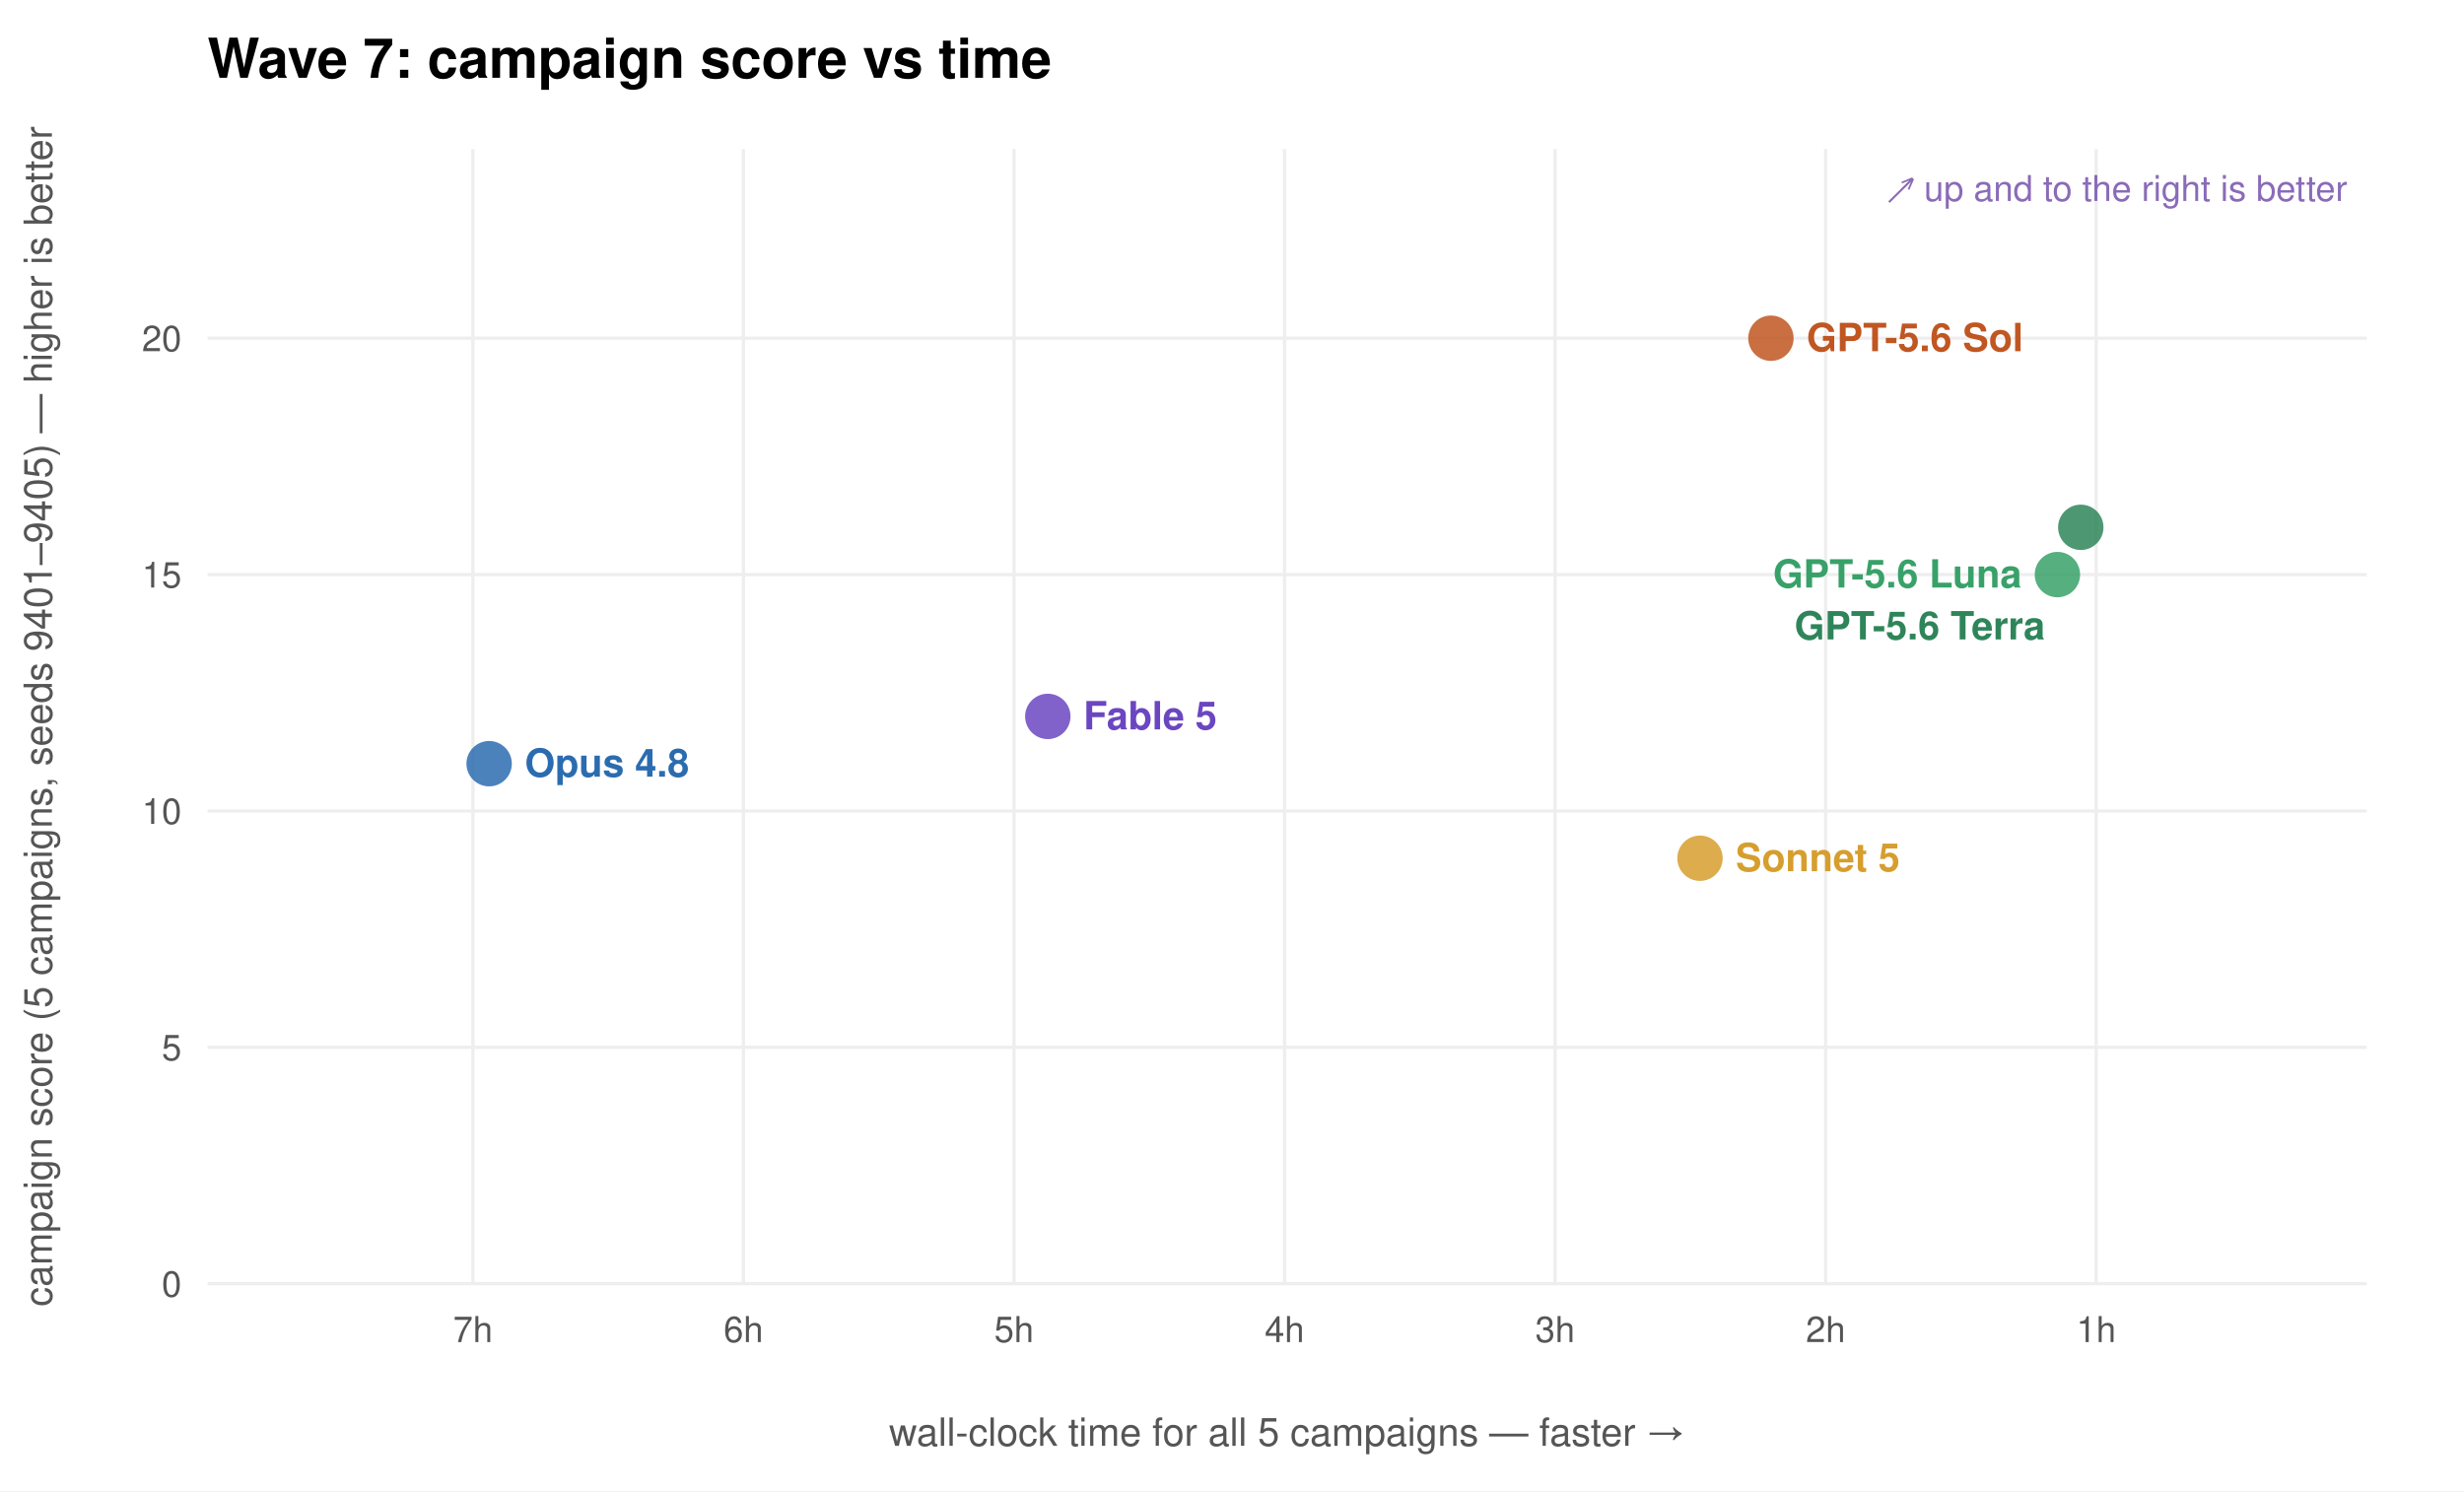
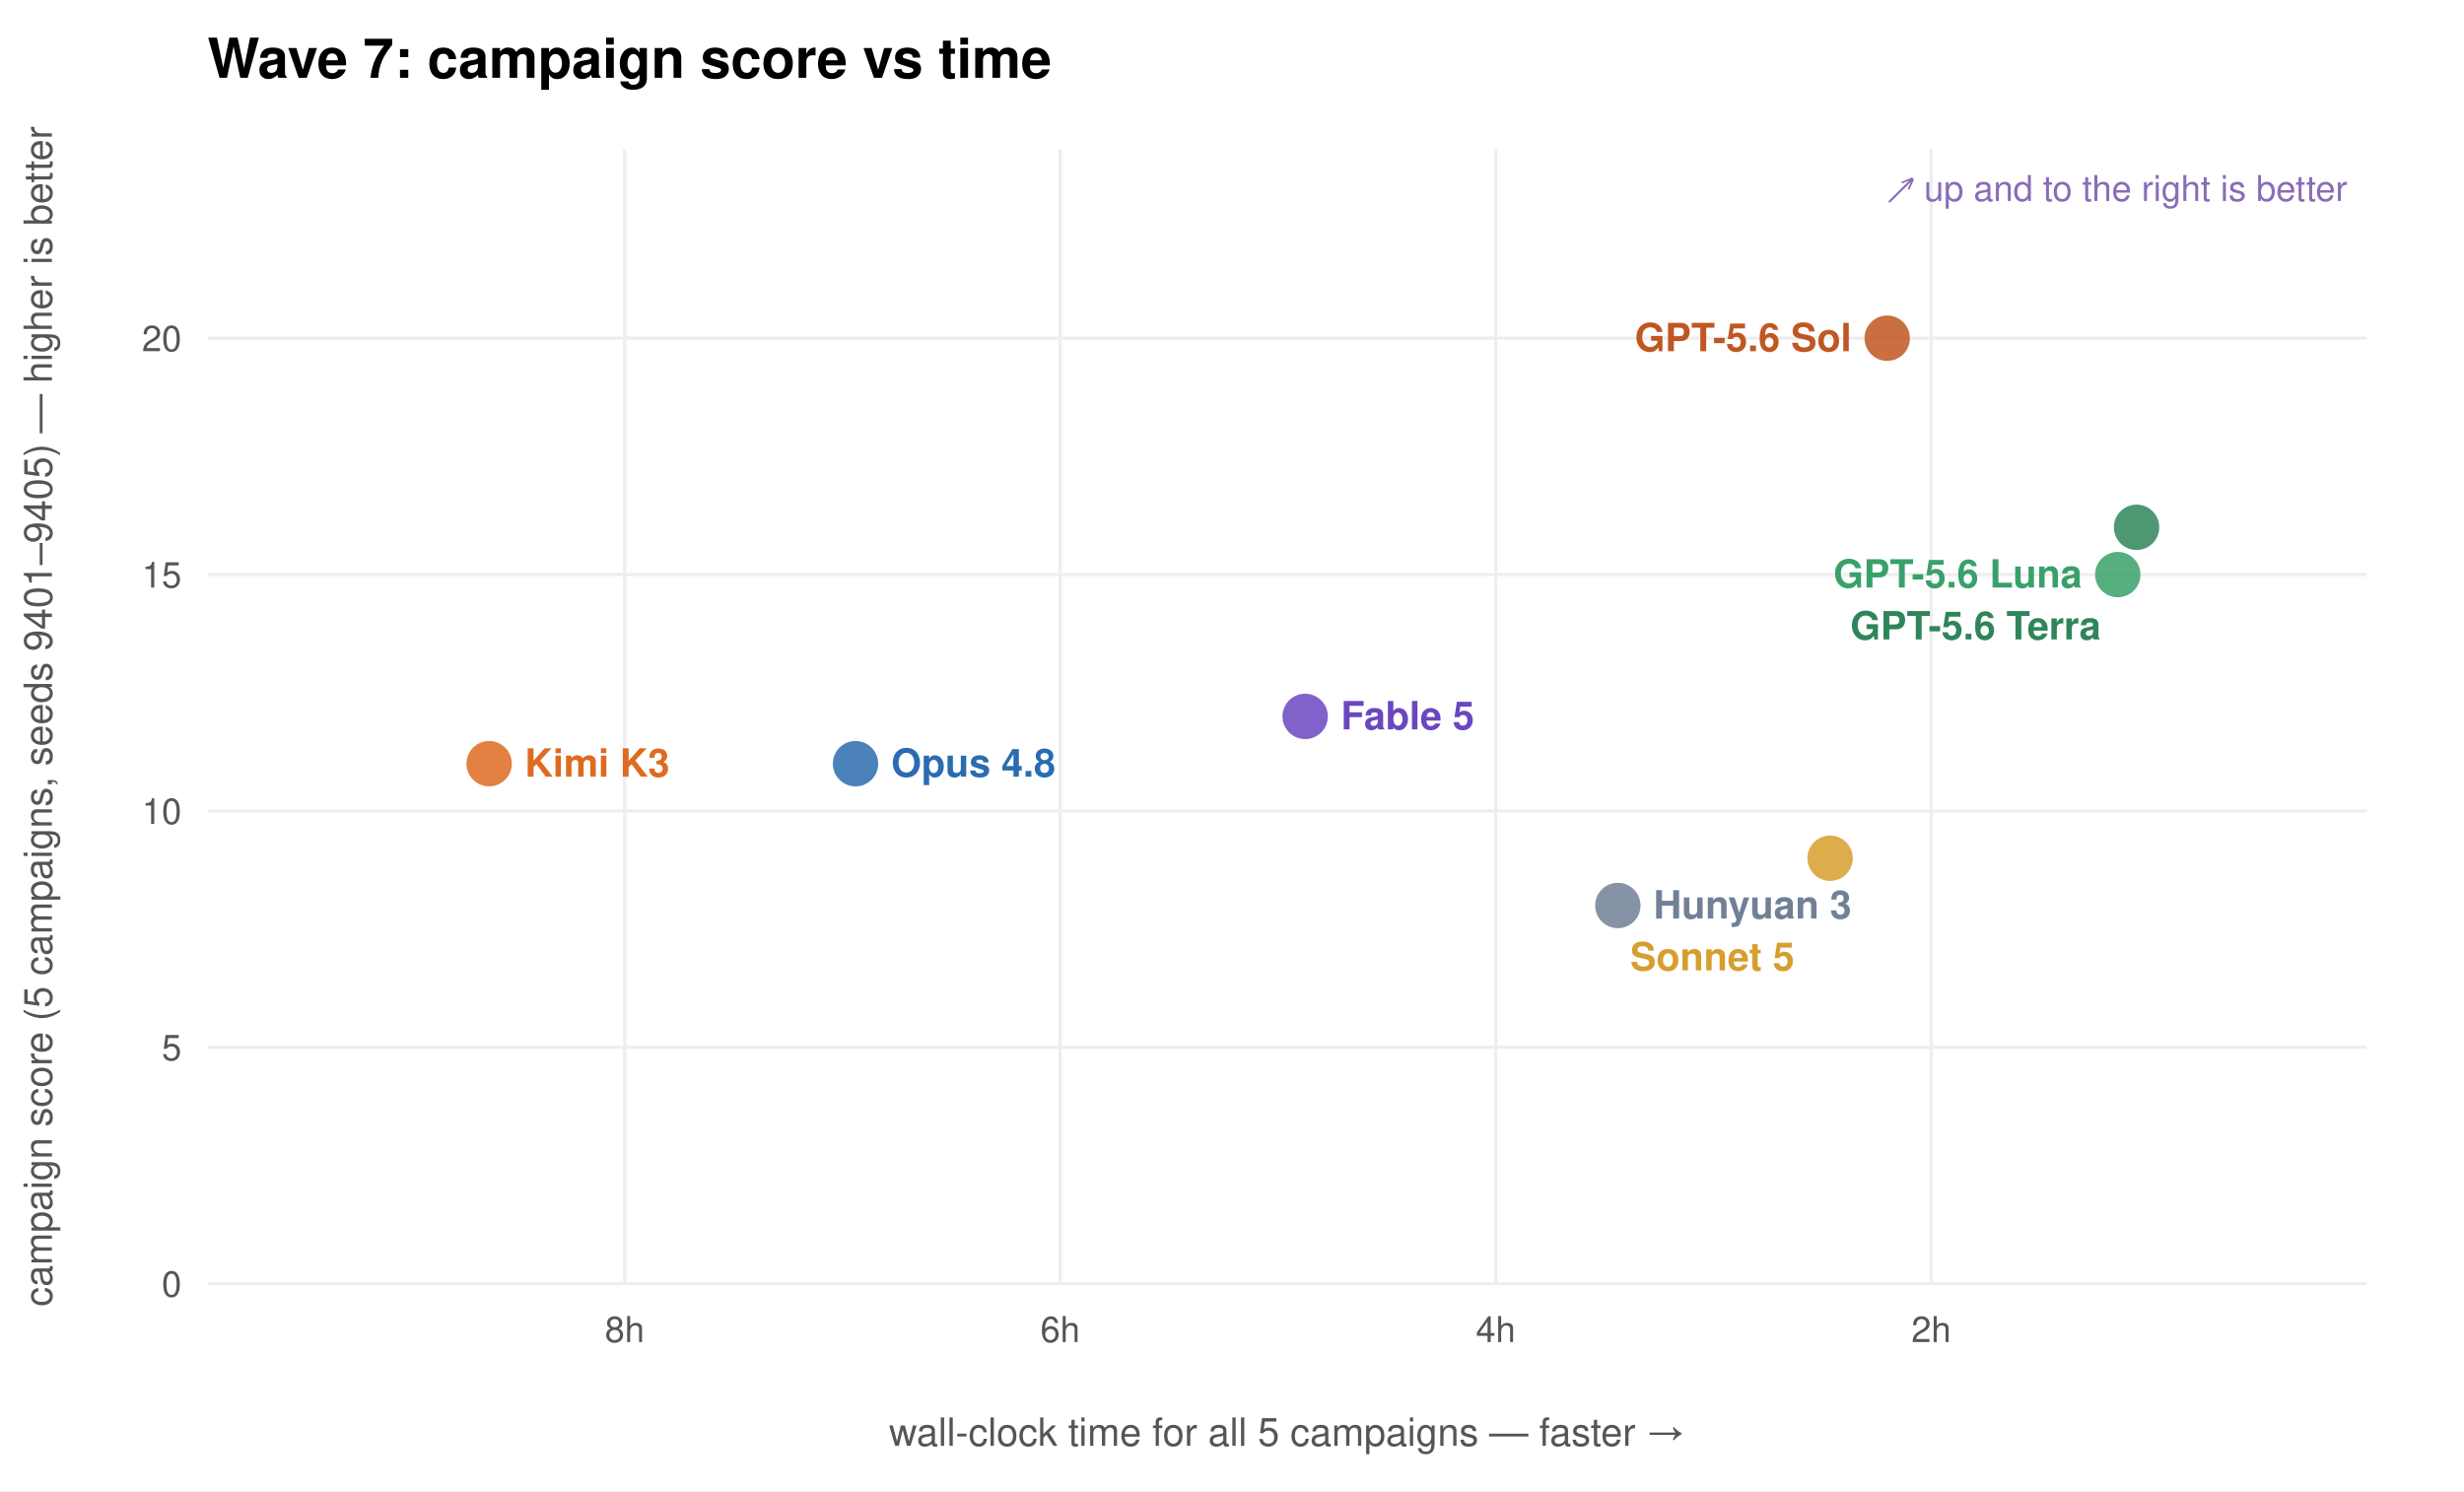
<svg xmlns="http://www.w3.org/2000/svg" width="760" height="460" viewBox="0 0 760 460" font-family="Helvetica, Arial, sans-serif">
  <rect width="760" height="460" fill="white" />
  <text x="64" y="24" font-size="17" font-weight="bold">Wave 7: campaign score vs time</text>
  <line x1="64" y1="396.0" x2="730" y2="396.0" stroke="#eee" />
  <text x="56" y="400.0" font-size="11" text-anchor="end" fill="#555">0</text>
  <line x1="64" y1="323.083" x2="730" y2="323.083" stroke="#eee" />
  <text x="56" y="327.083" font-size="11" text-anchor="end" fill="#555">5</text>
  <line x1="64" y1="250.167" x2="730" y2="250.167" stroke="#eee" />
  <text x="56" y="254.167" font-size="11" text-anchor="end" fill="#555">10</text>
  <line x1="64" y1="177.25" x2="730" y2="177.25" stroke="#eee" />
  <text x="56" y="181.25" font-size="11" text-anchor="end" fill="#555">15</text>
  <line x1="64" y1="104.333" x2="730" y2="104.333" stroke="#eee" />
  <text x="56" y="108.333" font-size="11" text-anchor="end" fill="#555">20</text>
-   <line x1="646.552" y1="46" x2="646.552" y2="396" stroke="#eee" />
-   <text x="646.552" y="414" font-size="11" text-anchor="middle" fill="#555">1h</text>
-   <line x1="563.104" y1="46" x2="563.104" y2="396" stroke="#eee" />
-   <text x="563.104" y="414" font-size="11" text-anchor="middle" fill="#555">2h</text>
-   <line x1="479.655" y1="46" x2="479.655" y2="396" stroke="#eee" />
-   <text x="479.655" y="414" font-size="11" text-anchor="middle" fill="#555">3h</text>
-   <line x1="396.207" y1="46" x2="396.207" y2="396" stroke="#eee" />
-   <text x="396.207" y="414" font-size="11" text-anchor="middle" fill="#555">4h</text>
-   <line x1="312.759" y1="46" x2="312.759" y2="396" stroke="#eee" />
-   <text x="312.759" y="414" font-size="11" text-anchor="middle" fill="#555">5h</text>
-   <line x1="229.311" y1="46" x2="229.311" y2="396" stroke="#eee" />
-   <text x="229.311" y="414" font-size="11" text-anchor="middle" fill="#555">6h</text>
-   <line x1="145.863" y1="46" x2="145.863" y2="396" stroke="#eee" />
-   <text x="145.863" y="414" font-size="11" text-anchor="middle" fill="#555">7h</text>
+   <line x1="595.67" y1="46" x2="595.67" y2="396" stroke="#eee" />
+   <text x="595.67" y="414" font-size="11" text-anchor="middle" fill="#555">2h</text>
+   <line x1="461.34" y1="46" x2="461.34" y2="396" stroke="#eee" />
+   <text x="461.34" y="414" font-size="11" text-anchor="middle" fill="#555">4h</text>
+   <line x1="327.01" y1="46" x2="327.01" y2="396" stroke="#eee" />
+   <text x="327.01" y="414" font-size="11" text-anchor="middle" fill="#555">6h</text>
+   <line x1="192.68" y1="46" x2="192.68" y2="396" stroke="#eee" />
+   <text x="192.68" y="414" font-size="11" text-anchor="middle" fill="#555">8h</text>
  <text x="397.0" y="446" font-size="12" text-anchor="middle" fill="#555">wall-clock time for all 5 campaigns — faster →</text>
  <text x="16" y="221.0" font-size="12" fill="#555" transform="rotate(-90 16 221.0)" text-anchor="middle">campaign score (5 campaigns, seeds 9401–9405) — higher is better</text>
  <text x="724" y="62" font-size="11" text-anchor="end" fill="#8a6bb8">↗ up and to the right is better</text>
-   <circle cx="150.87" cy="235.583" r="7" fill="#2b6cb0" opacity="0.85" />
-   <text x="161.87" y="239.583" font-size="12" font-weight="bold" fill="#2b6cb0" text-anchor="start">Opus 4.8</text>
-   <circle cx="323.19" cy="221.0" r="7" fill="#6b46c1" opacity="0.85" />
-   <text x="334.19" y="225.0" font-size="12" font-weight="bold" fill="#6b46c1" text-anchor="start">Fable 5</text>
-   <circle cx="524.347" cy="264.75" r="7" fill="#d69e2e" opacity="0.85" />
-   <text x="535.347" y="268.75" font-size="12" font-weight="bold" fill="#d69e2e" text-anchor="start">Sonnet 5</text>
-   <circle cx="546.229" cy="104.333" r="7" fill="#c05621" opacity="0.85" />
-   <text x="557.229" y="108.333" font-size="12" font-weight="bold" fill="#c05621" text-anchor="start">GPT-5.6 Sol</text>
-   <circle cx="634.591" cy="177.25" r="7" fill="#38a169" opacity="0.85" />
-   <text x="623.591" y="181.25" font-size="12" font-weight="bold" fill="#38a169" text-anchor="end">GPT-5.6 Luna</text>
-   <circle cx="641.8" cy="162.667" r="7" fill="#2f855a" opacity="0.85" />
-   <text x="630.8" y="197.25" font-size="12" font-weight="bold" fill="#2f855a" text-anchor="end">GPT-5.6 Terra</text>
+   <circle cx="150.87" cy="235.583" r="7" fill="#dd6b20" opacity="0.85" />
+   <text x="161.87" y="239.583" font-size="12" font-weight="bold" fill="#dd6b20" text-anchor="start">Kimi K3</text>
+   <circle cx="263.875" cy="235.583" r="7" fill="#2b6cb0" opacity="0.85" />
+   <text x="274.875" y="239.583" font-size="12" font-weight="bold" fill="#2b6cb0" text-anchor="start">Opus 4.8</text>
+   <circle cx="402.57" cy="221.0" r="7" fill="#6b46c1" opacity="0.85" />
+   <text x="413.57" y="225.0" font-size="12" font-weight="bold" fill="#6b46c1" text-anchor="start">Fable 5</text>
+   <circle cx="499.008" cy="279.333" r="7" fill="#718096" opacity="0.85" />
+   <text x="510.008" y="283.333" font-size="12" font-weight="bold" fill="#718096" text-anchor="start">Hunyuan 3</text>
+   <circle cx="564.476" cy="264.75" r="7" fill="#d69e2e" opacity="0.85" />
+   <text x="553.476" y="299.333" font-size="12" font-weight="bold" fill="#d69e2e" text-anchor="end">Sonnet 5</text>
+   <circle cx="582.088" cy="104.333" r="7" fill="#c05621" opacity="0.85" />
+   <text x="571.088" y="108.333" font-size="12" font-weight="bold" fill="#c05621" text-anchor="end">GPT-5.6 Sol</text>
+   <circle cx="653.208" cy="177.25" r="7" fill="#38a169" opacity="0.85" />
+   <text x="642.208" y="181.25" font-size="12" font-weight="bold" fill="#38a169" text-anchor="end">GPT-5.6 Luna</text>
+   <circle cx="659.01" cy="162.667" r="7" fill="#2f855a" opacity="0.85" />
+   <text x="648.01" y="197.25" font-size="12" font-weight="bold" fill="#2f855a" text-anchor="end">GPT-5.6 Terra</text>
</svg>
